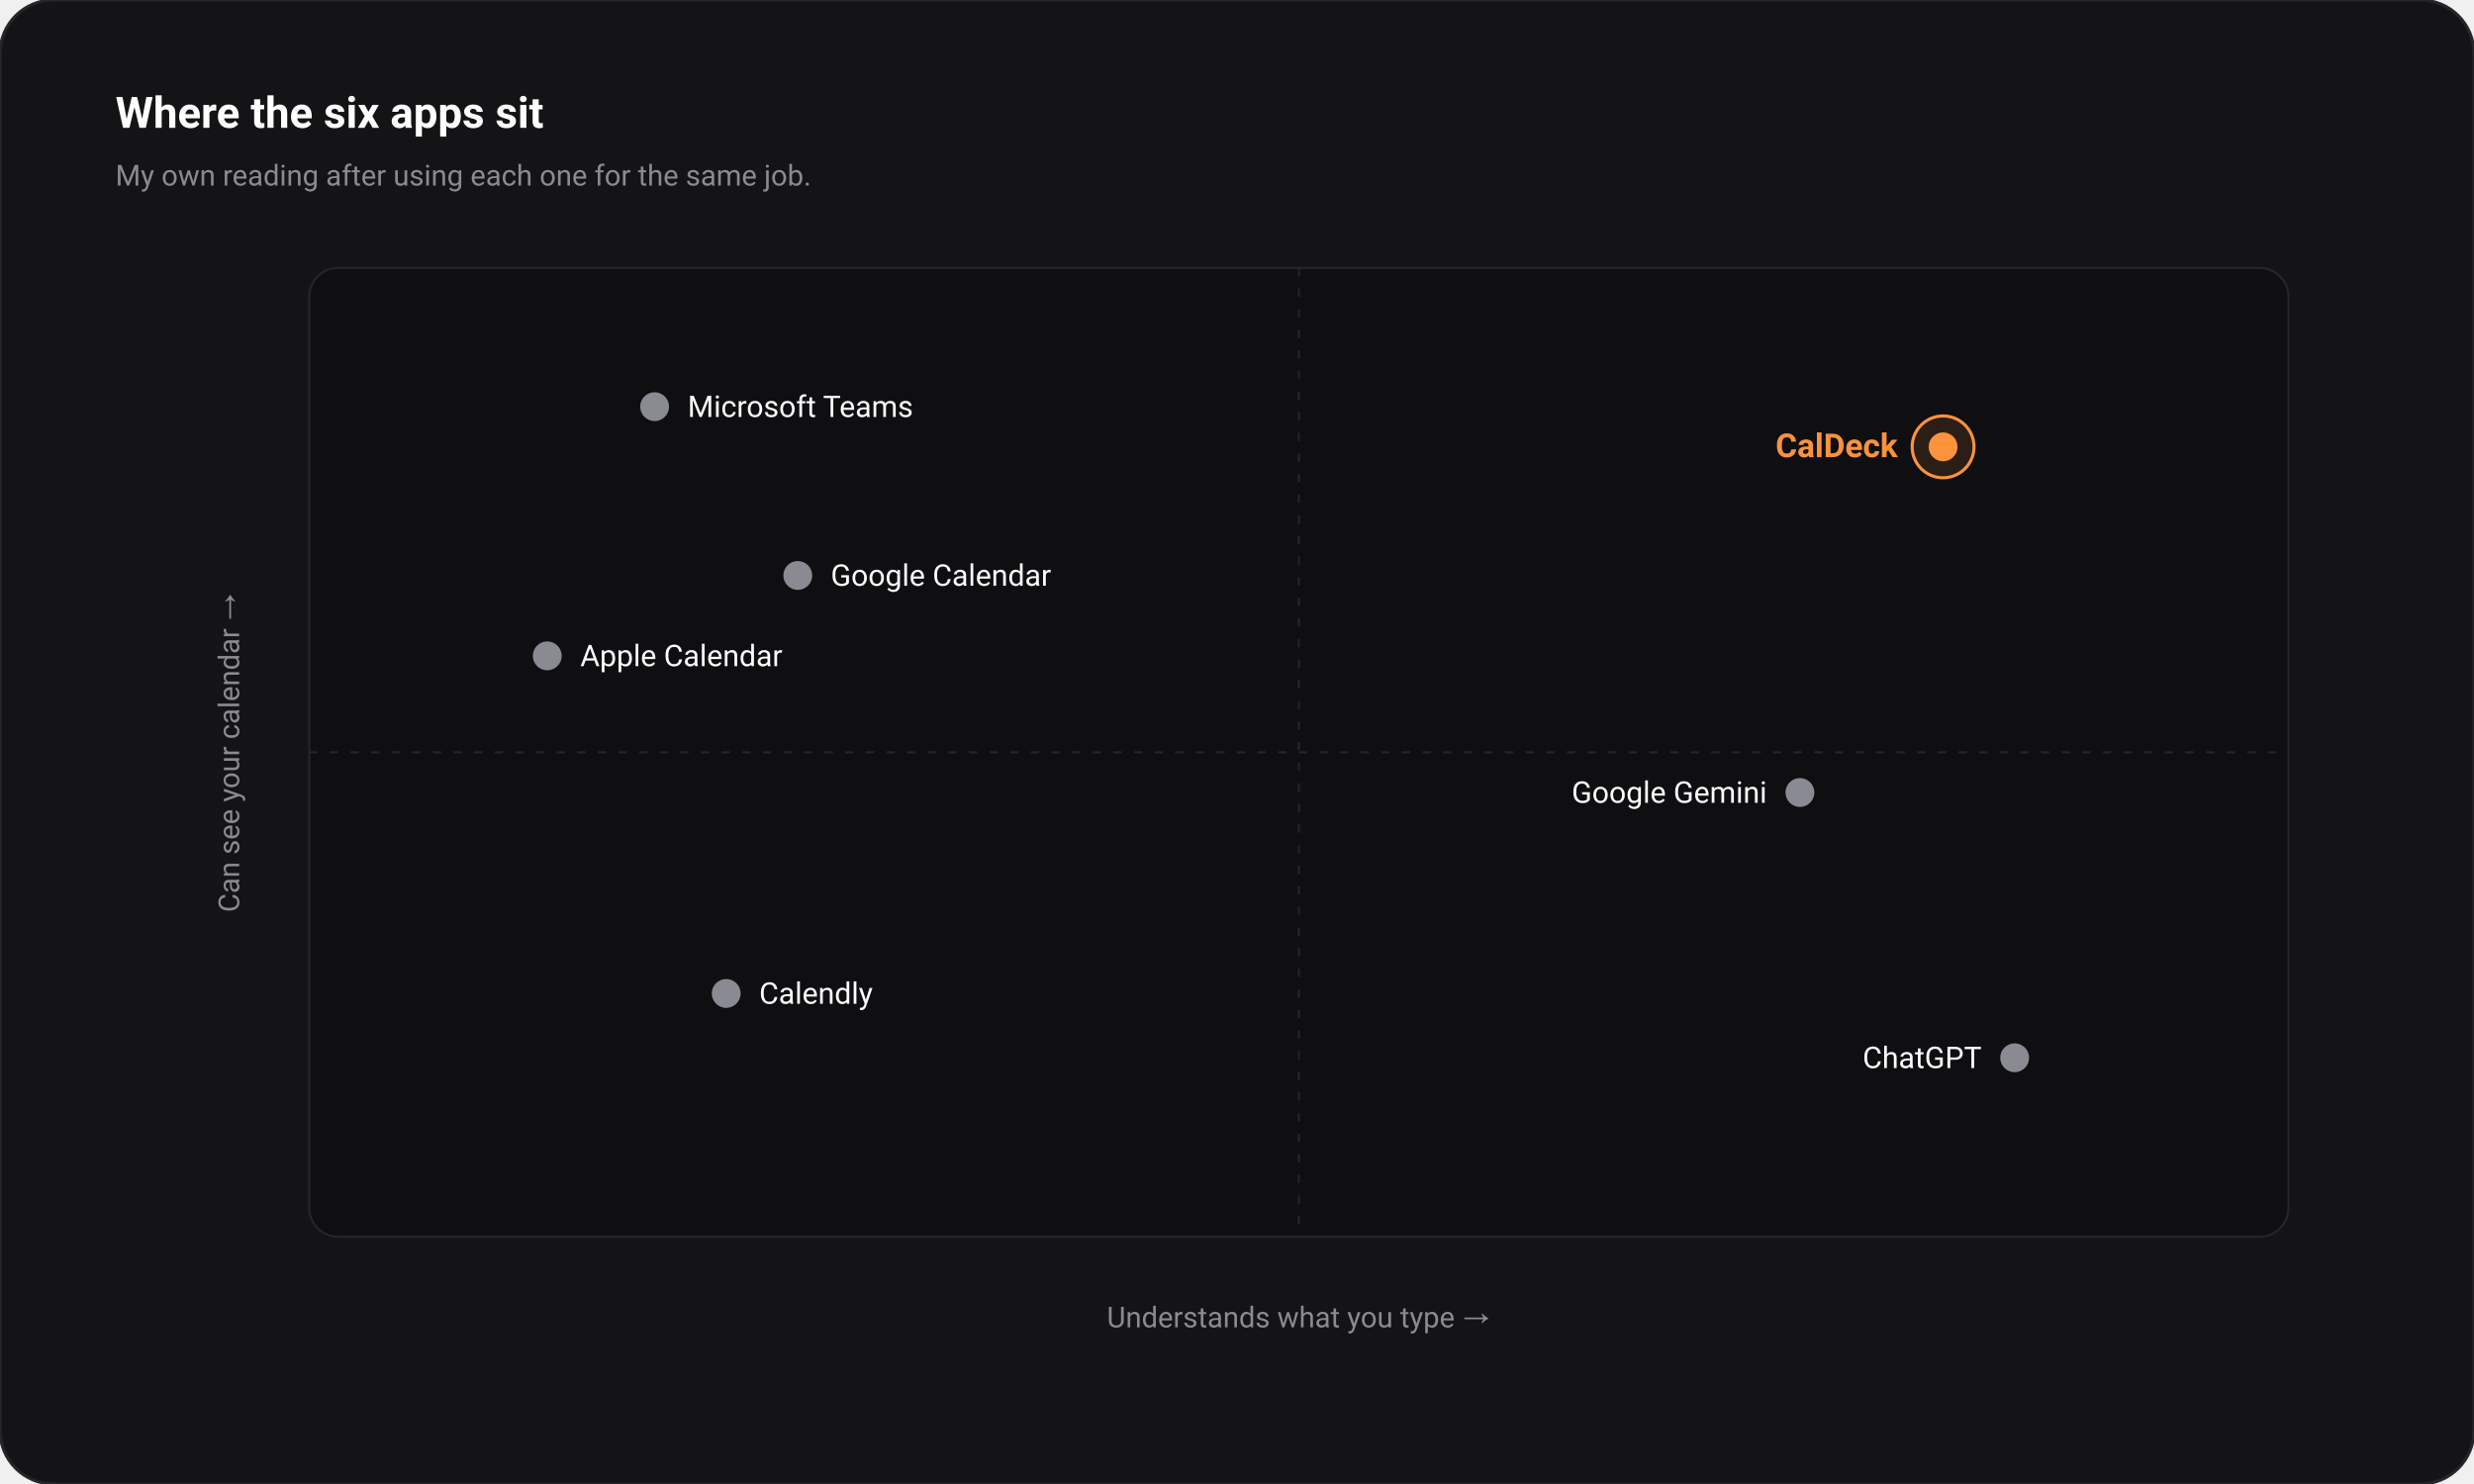
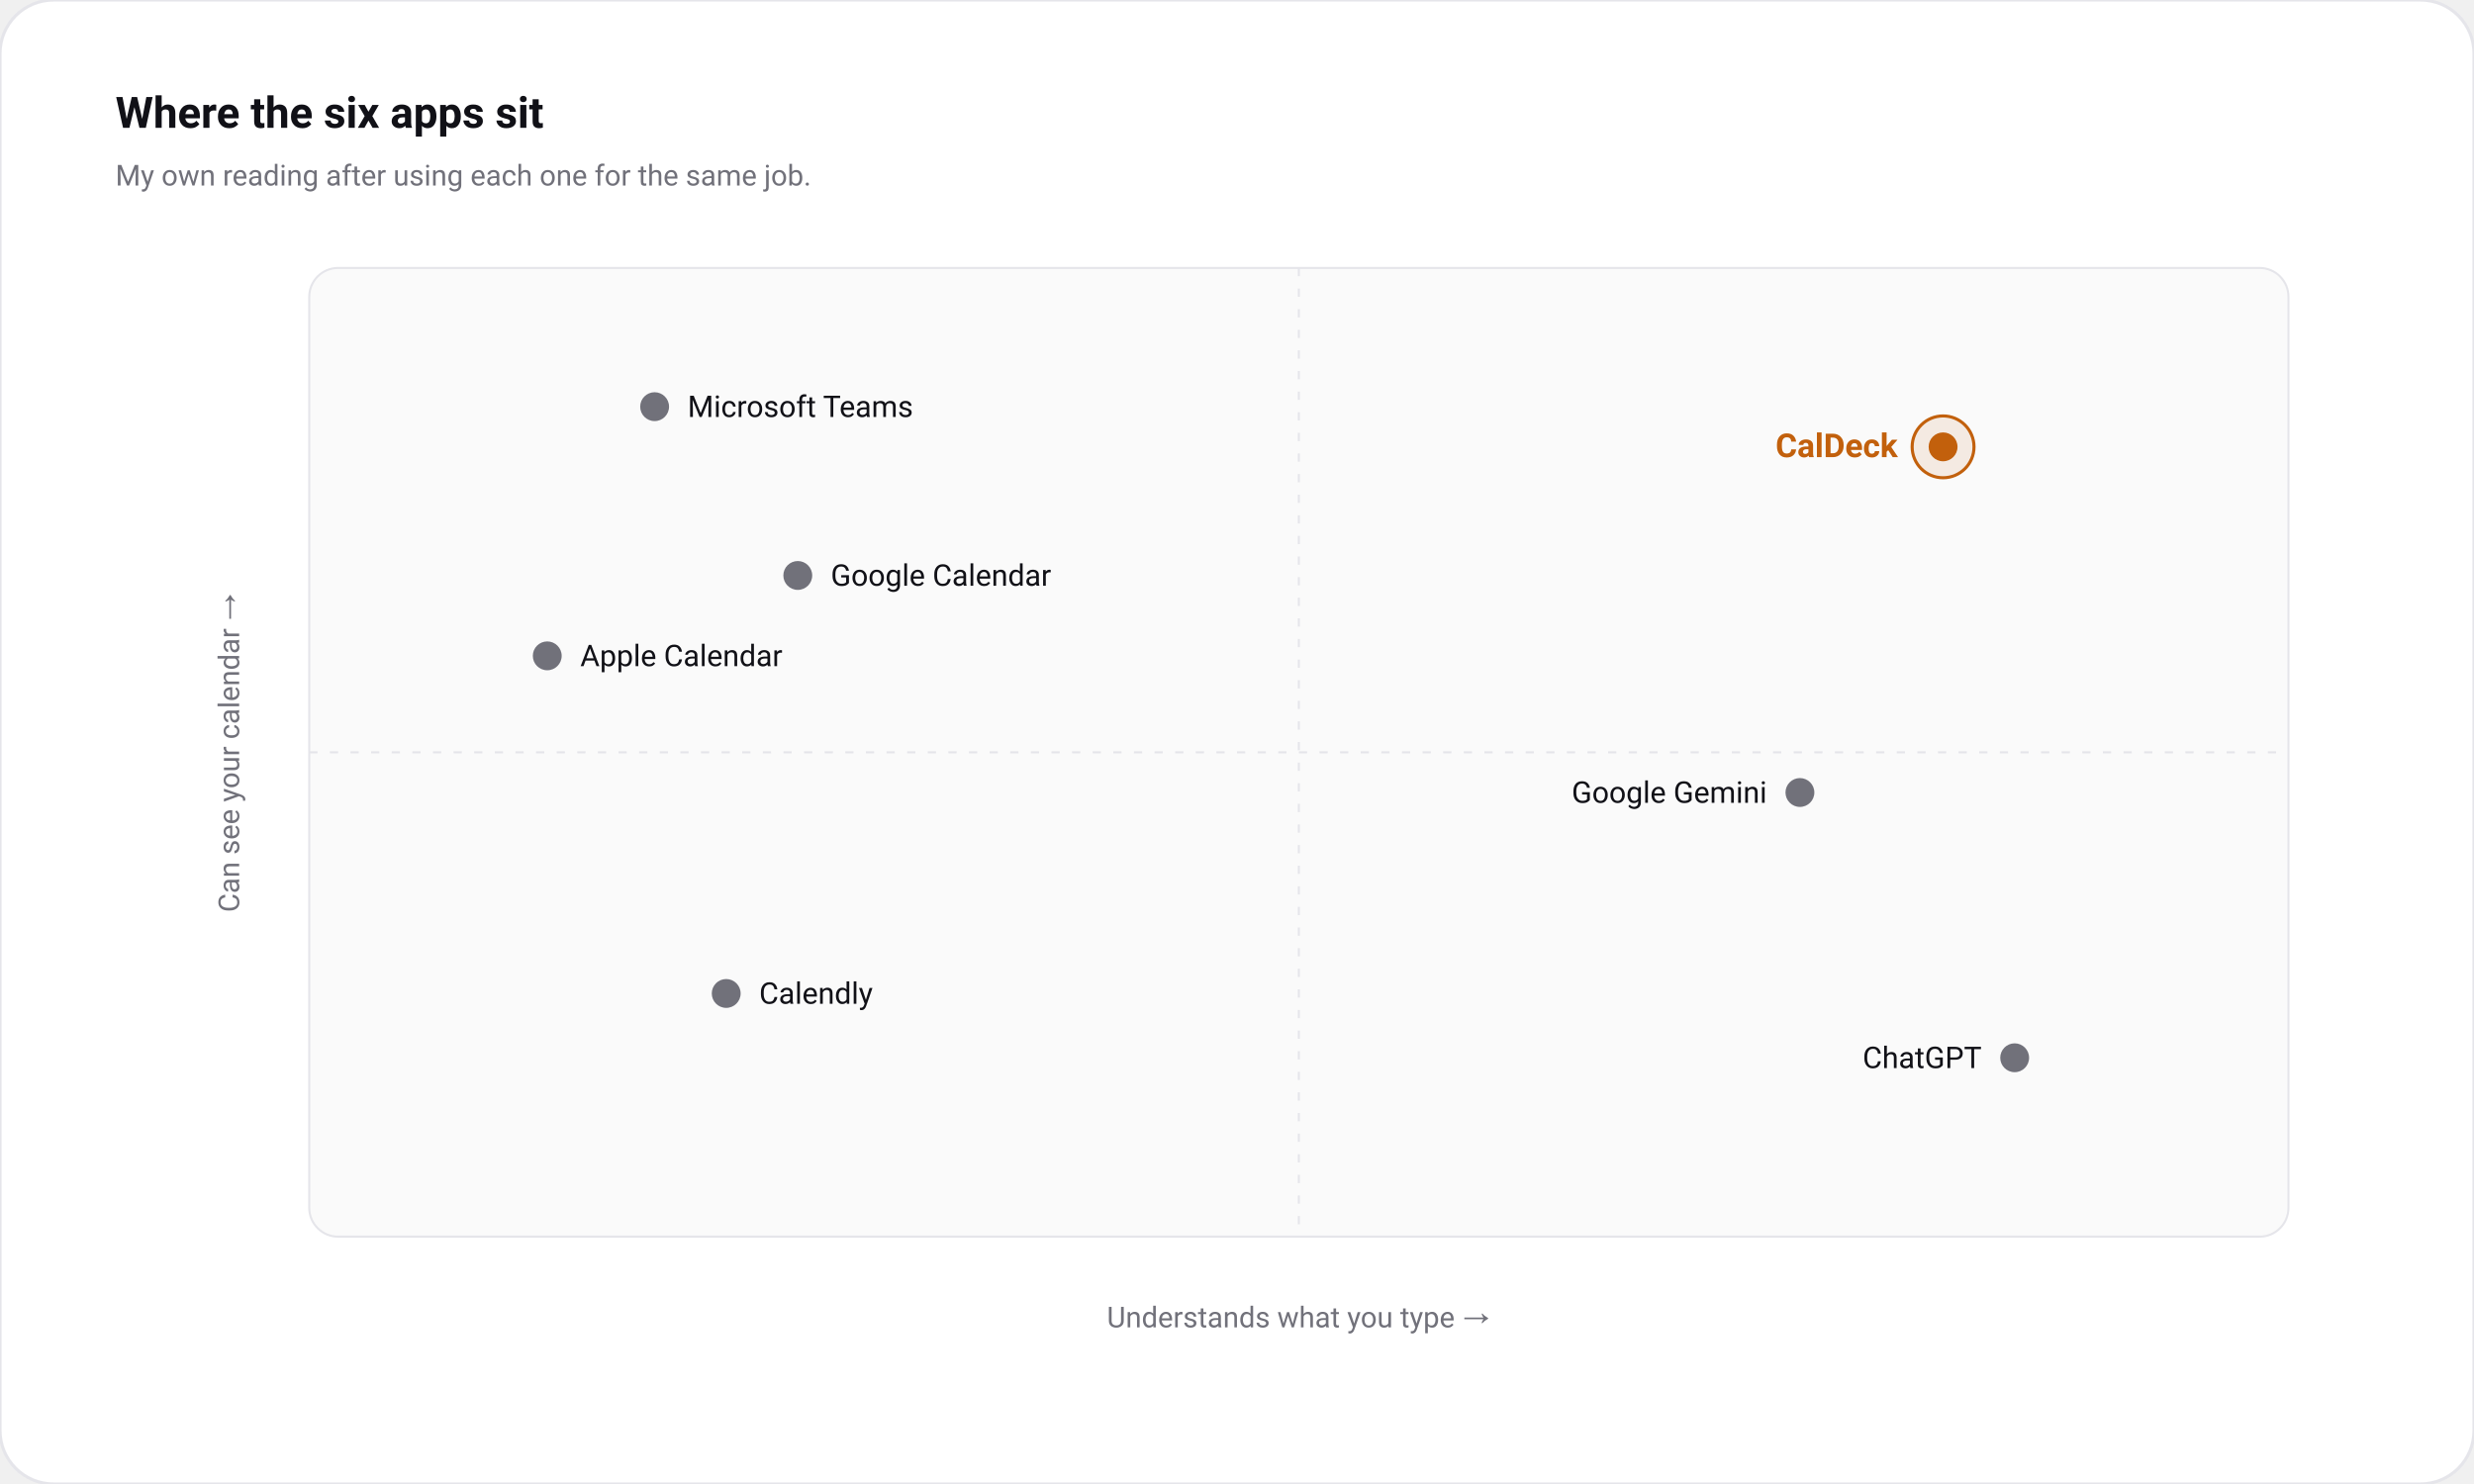
<svg xmlns="http://www.w3.org/2000/svg" viewBox="0 0 1200 720" width="1200" height="720" role="img">
-   <rect width="1200" height="720" rx="26" fill="#141416" stroke="#26262a" stroke-width="1.5" />
+   <rect width="1200" height="720" rx="26" fill="#ffffff" stroke="#e5e5ea" stroke-width="1.5" />
  <defs>
    <marker id="a" viewBox="0 0 10 10" refX="9" refY="5" markerWidth="6" markerHeight="6" orient="auto-start-reverse">
-       <path d="M0 0 L10 5 L0 10 z" fill="#3a3a42" />
+       <path d="M0 0 L10 5 L0 10 z" fill="#d3d3da" />
    </marker>
    <marker id="ao" viewBox="0 0 10 10" refX="9" refY="5" markerWidth="6" markerHeight="6" orient="auto-start-reverse">
-       <path d="M0 0 L10 5 L0 10 z" fill="#fb923c" />
+       <path d="M0 0 L10 5 L0 10 z" fill="#c2600c" />
    </marker>
  </defs>
-   <text x="56" y="62" font-family="system-ui,-apple-system,'Segoe UI',Roboto,Helvetica,Arial,sans-serif" font-size="21" font-weight="600" fill="#ffffff" text-anchor="start">Where the six apps sit</text>
-   <text x="56" y="90" font-family="system-ui,-apple-system,'Segoe UI',Roboto,Helvetica,Arial,sans-serif" font-size="14" font-weight="400" fill="#8a8a92" text-anchor="start">My own reading after using each one for the same job.</text>
-   <rect x="150" y="130" width="960" height="470" rx="14" fill="#0f0f12" stroke="#26262a" />
-   <line x1="630" y1="130" x2="630" y2="600" stroke="#26262a" stroke-dasharray="4 6" />
-   <line x1="150" y1="365" x2="1110" y2="365" stroke="#26262a" stroke-dasharray="4 6" />
-   <text x="630" y="644" font-family="system-ui,-apple-system,'Segoe UI',Roboto,Helvetica,Arial,sans-serif" font-size="14" font-weight="400" fill="#8a8a92" text-anchor="middle">Understands what you type  →</text>
-   <text x="116" y="365" font-family="system-ui,-apple-system,'Segoe UI',Roboto,Helvetica,Arial,sans-serif" font-size="14" fill="#8a8a92" text-anchor="middle" transform="rotate(-90 116 365)">Can see your calendar  →</text>
-   <circle cx="317.52" cy="197.3" r="7" fill="#8a8a92" />
-   <text x="333.52" y="202.3" font-family="system-ui,-apple-system,'Segoe UI',Roboto,Helvetica,Arial,sans-serif" font-size="14.5" font-weight="400" fill="#ffffff" text-anchor="start">Microsoft Teams</text>
-   <circle cx="386.96" cy="279.2" r="7" fill="#8a8a92" />
-   <text x="402.96" y="284.2" font-family="system-ui,-apple-system,'Segoe UI',Roboto,Helvetica,Arial,sans-serif" font-size="14.5" font-weight="400" fill="#ffffff" text-anchor="start">Google Calendar</text>
-   <circle cx="265.44" cy="318.2" r="7" fill="#8a8a92" />
-   <text x="281.44" y="323.2" font-family="system-ui,-apple-system,'Segoe UI',Roboto,Helvetica,Arial,sans-serif" font-size="14.5" font-weight="400" fill="#ffffff" text-anchor="start">Apple Calendar</text>
-   <circle cx="352.24" cy="482" r="7" fill="#8a8a92" />
-   <text x="368.24" y="487" font-family="system-ui,-apple-system,'Segoe UI',Roboto,Helvetica,Arial,sans-serif" font-size="14.5" font-weight="400" fill="#ffffff" text-anchor="start">Calendly</text>
-   <circle cx="977.2" cy="513.2" r="7" fill="#8a8a92" />
-   <text x="961.2" y="518.2" font-family="system-ui,-apple-system,'Segoe UI',Roboto,Helvetica,Arial,sans-serif" font-size="14.5" font-weight="400" fill="#ffffff" text-anchor="end">ChatGPT</text>
-   <circle cx="873.04" cy="384.5" r="7" fill="#8a8a92" />
-   <text x="857.04" y="389.5" font-family="system-ui,-apple-system,'Segoe UI',Roboto,Helvetica,Arial,sans-serif" font-size="14.5" font-weight="400" fill="#ffffff" text-anchor="end">Google Gemini</text>
-   <circle cx="942.48" cy="216.8" r="15" fill="rgba(251,146,60,0.12)" stroke="#fb923c" stroke-width="1.5" />
-   <circle cx="942.48" cy="216.8" r="7" fill="#fb923c" />
-   <text x="920.48" y="221.8" font-family="system-ui,-apple-system,'Segoe UI',Roboto,Helvetica,Arial,sans-serif" font-size="16" font-weight="600" fill="#fb923c" text-anchor="end">CalDeck</text>
+   <text x="56" y="62" font-family="system-ui,-apple-system,'Segoe UI',Roboto,Helvetica,Arial,sans-serif" font-size="21" font-weight="600" fill="#111117" text-anchor="start">Where the six apps sit</text>
+   <text x="56" y="90" font-family="system-ui,-apple-system,'Segoe UI',Roboto,Helvetica,Arial,sans-serif" font-size="14" font-weight="400" fill="#71717a" text-anchor="start">My own reading after using each one for the same job.</text>
+   <rect x="150" y="130" width="960" height="470" rx="14" fill="#fafafa" stroke="#e5e5ea" />
+   <line x1="630" y1="130" x2="630" y2="600" stroke="#e5e5ea" stroke-dasharray="4 6" />
+   <line x1="150" y1="365" x2="1110" y2="365" stroke="#e5e5ea" stroke-dasharray="4 6" />
+   <text x="630" y="644" font-family="system-ui,-apple-system,'Segoe UI',Roboto,Helvetica,Arial,sans-serif" font-size="14" font-weight="400" fill="#71717a" text-anchor="middle">Understands what you type  →</text>
+   <text x="116" y="365" font-family="system-ui,-apple-system,'Segoe UI',Roboto,Helvetica,Arial,sans-serif" font-size="14" fill="#71717a" text-anchor="middle" transform="rotate(-90 116 365)">Can see your calendar  →</text>
+   <circle cx="317.52" cy="197.3" r="7" fill="#71717a" />
+   <text x="333.52" y="202.3" font-family="system-ui,-apple-system,'Segoe UI',Roboto,Helvetica,Arial,sans-serif" font-size="14.5" font-weight="400" fill="#111117" text-anchor="start">Microsoft Teams</text>
+   <circle cx="386.96" cy="279.2" r="7" fill="#71717a" />
+   <text x="402.96" y="284.2" font-family="system-ui,-apple-system,'Segoe UI',Roboto,Helvetica,Arial,sans-serif" font-size="14.5" font-weight="400" fill="#111117" text-anchor="start">Google Calendar</text>
+   <circle cx="265.44" cy="318.2" r="7" fill="#71717a" />
+   <text x="281.44" y="323.2" font-family="system-ui,-apple-system,'Segoe UI',Roboto,Helvetica,Arial,sans-serif" font-size="14.5" font-weight="400" fill="#111117" text-anchor="start">Apple Calendar</text>
+   <circle cx="352.24" cy="482" r="7" fill="#71717a" />
+   <text x="368.24" y="487" font-family="system-ui,-apple-system,'Segoe UI',Roboto,Helvetica,Arial,sans-serif" font-size="14.5" font-weight="400" fill="#111117" text-anchor="start">Calendly</text>
+   <circle cx="977.2" cy="513.2" r="7" fill="#71717a" />
+   <text x="961.2" y="518.2" font-family="system-ui,-apple-system,'Segoe UI',Roboto,Helvetica,Arial,sans-serif" font-size="14.5" font-weight="400" fill="#111117" text-anchor="end">ChatGPT</text>
+   <circle cx="873.04" cy="384.5" r="7" fill="#71717a" />
+   <text x="857.04" y="389.5" font-family="system-ui,-apple-system,'Segoe UI',Roboto,Helvetica,Arial,sans-serif" font-size="14.5" font-weight="400" fill="#111117" text-anchor="end">Google Gemini</text>
+   <circle cx="942.48" cy="216.8" r="15" fill="rgba(194,96,12,0.10)" stroke="#c2600c" stroke-width="1.5" />
+   <circle cx="942.48" cy="216.8" r="7" fill="#c2600c" />
+   <text x="920.48" y="221.8" font-family="system-ui,-apple-system,'Segoe UI',Roboto,Helvetica,Arial,sans-serif" font-size="16" font-weight="600" fill="#c2600c" text-anchor="end">CalDeck</text>
</svg>
